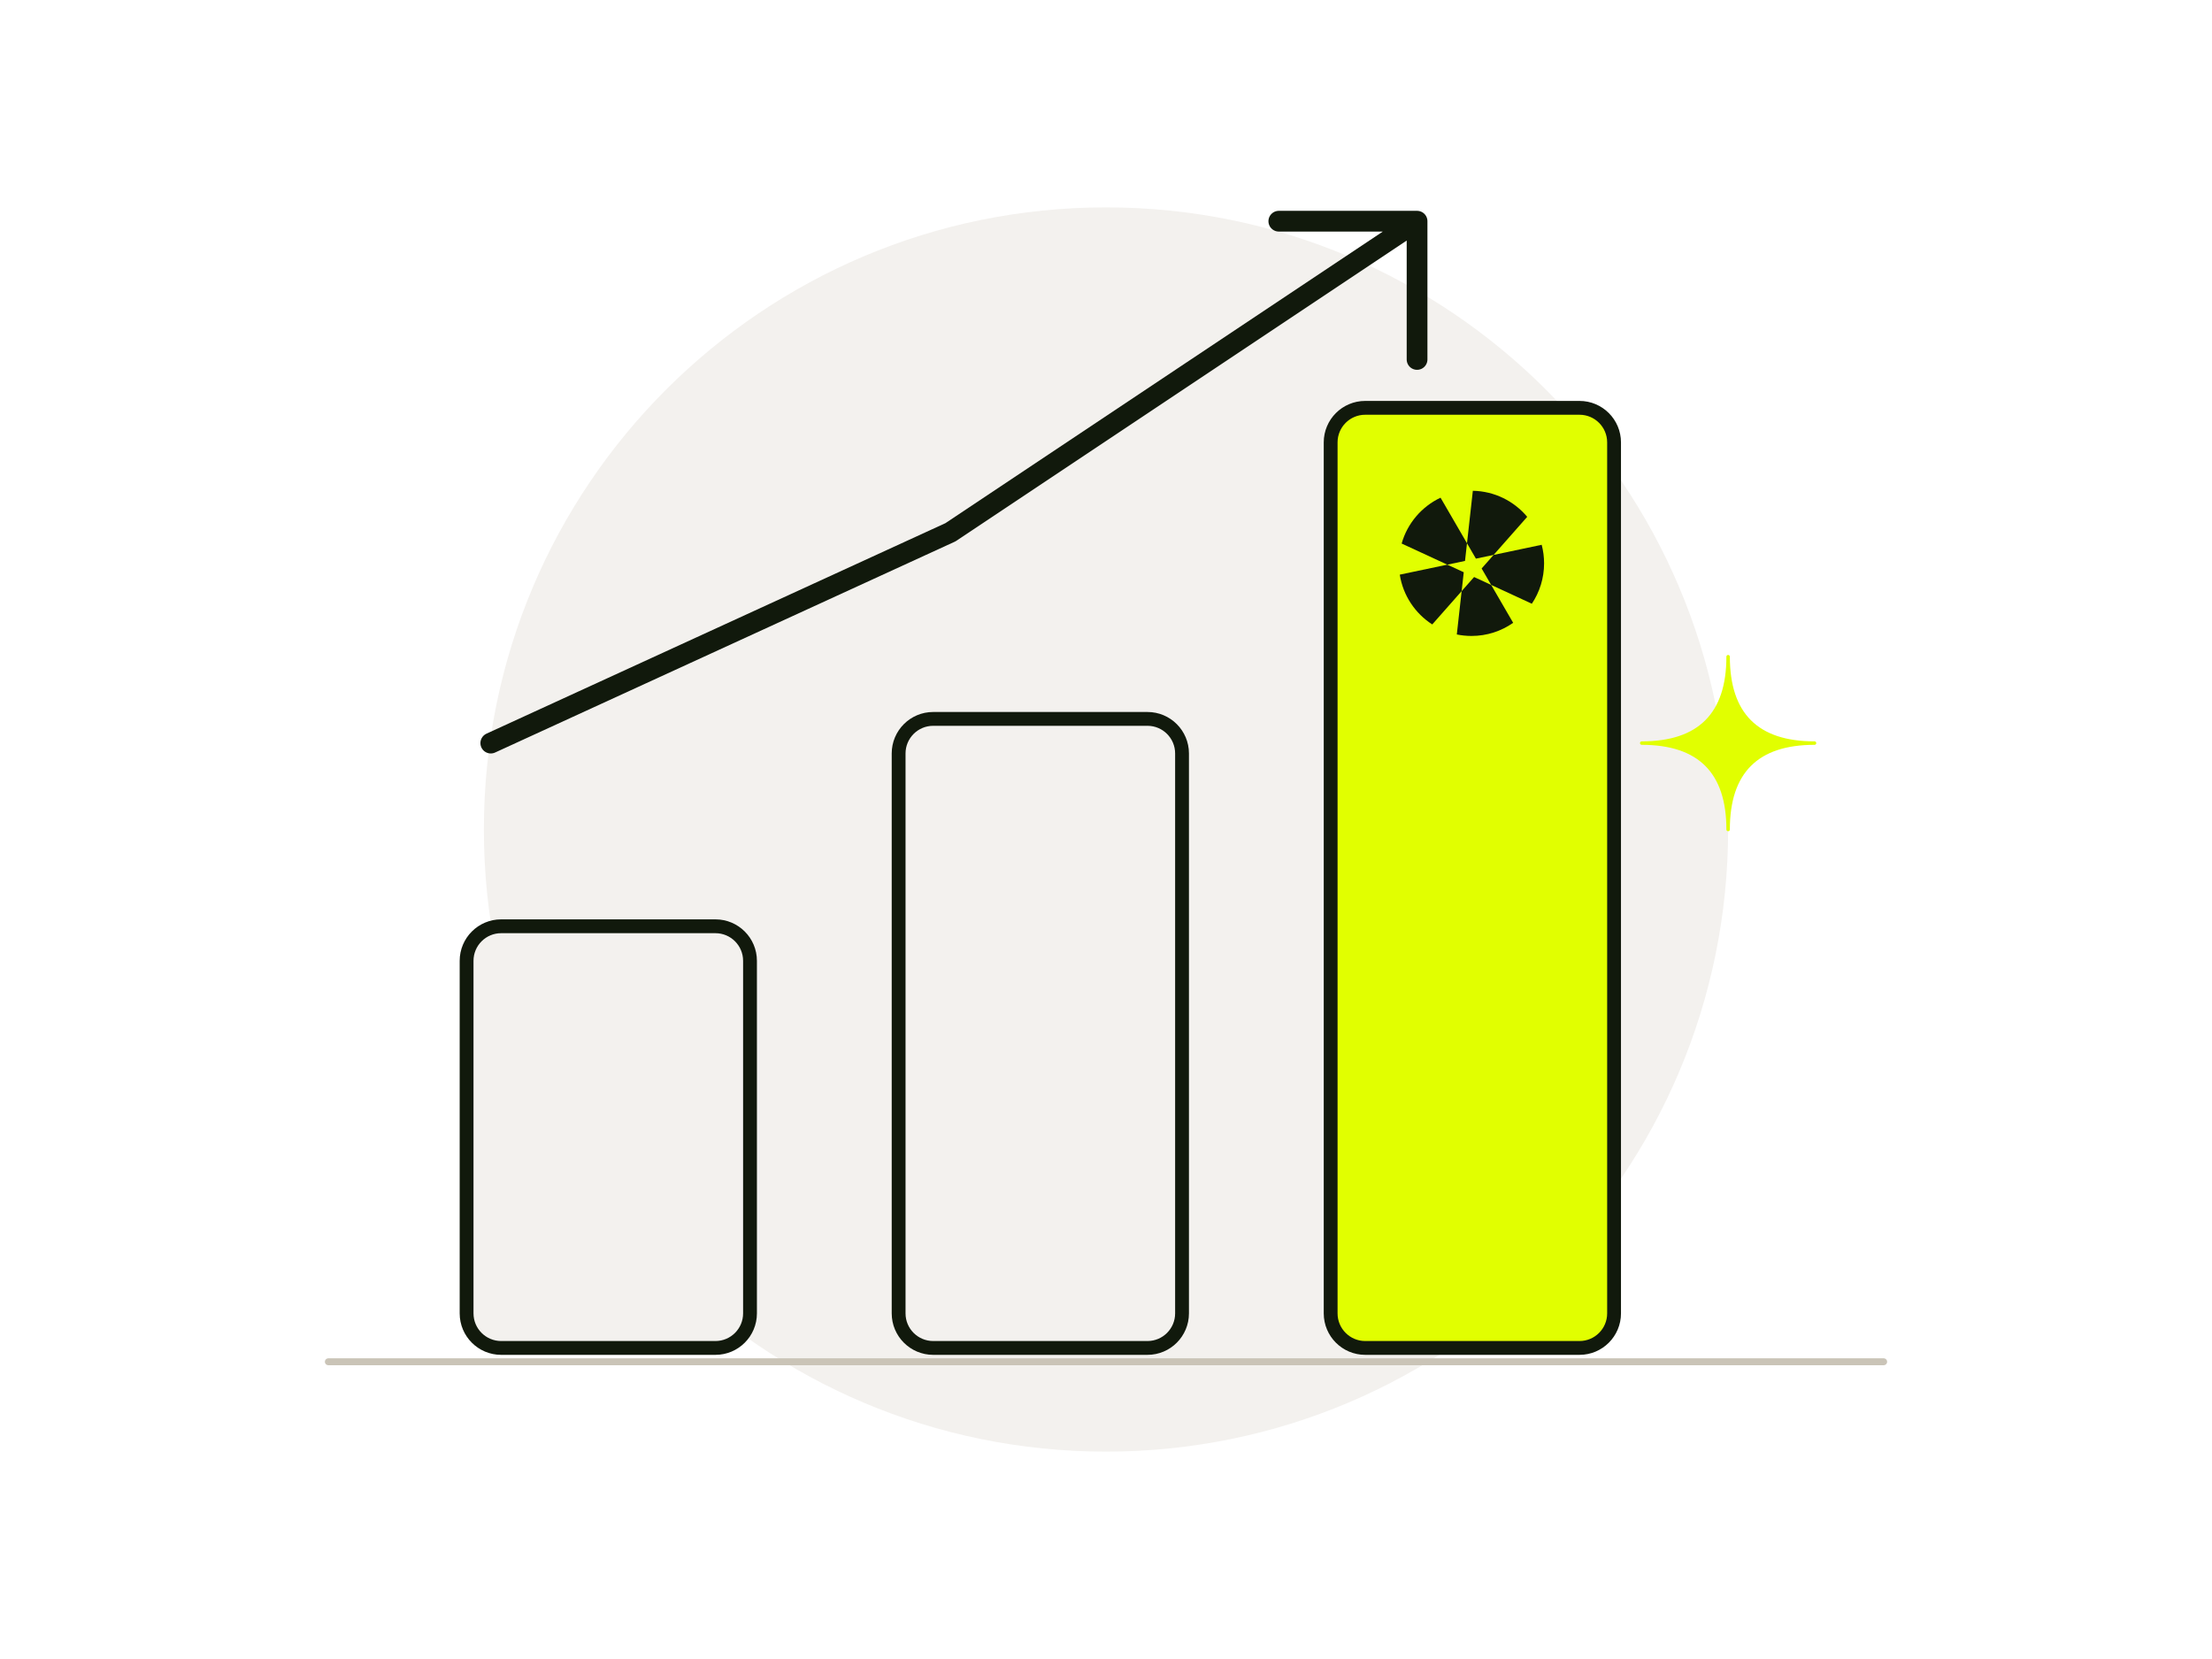
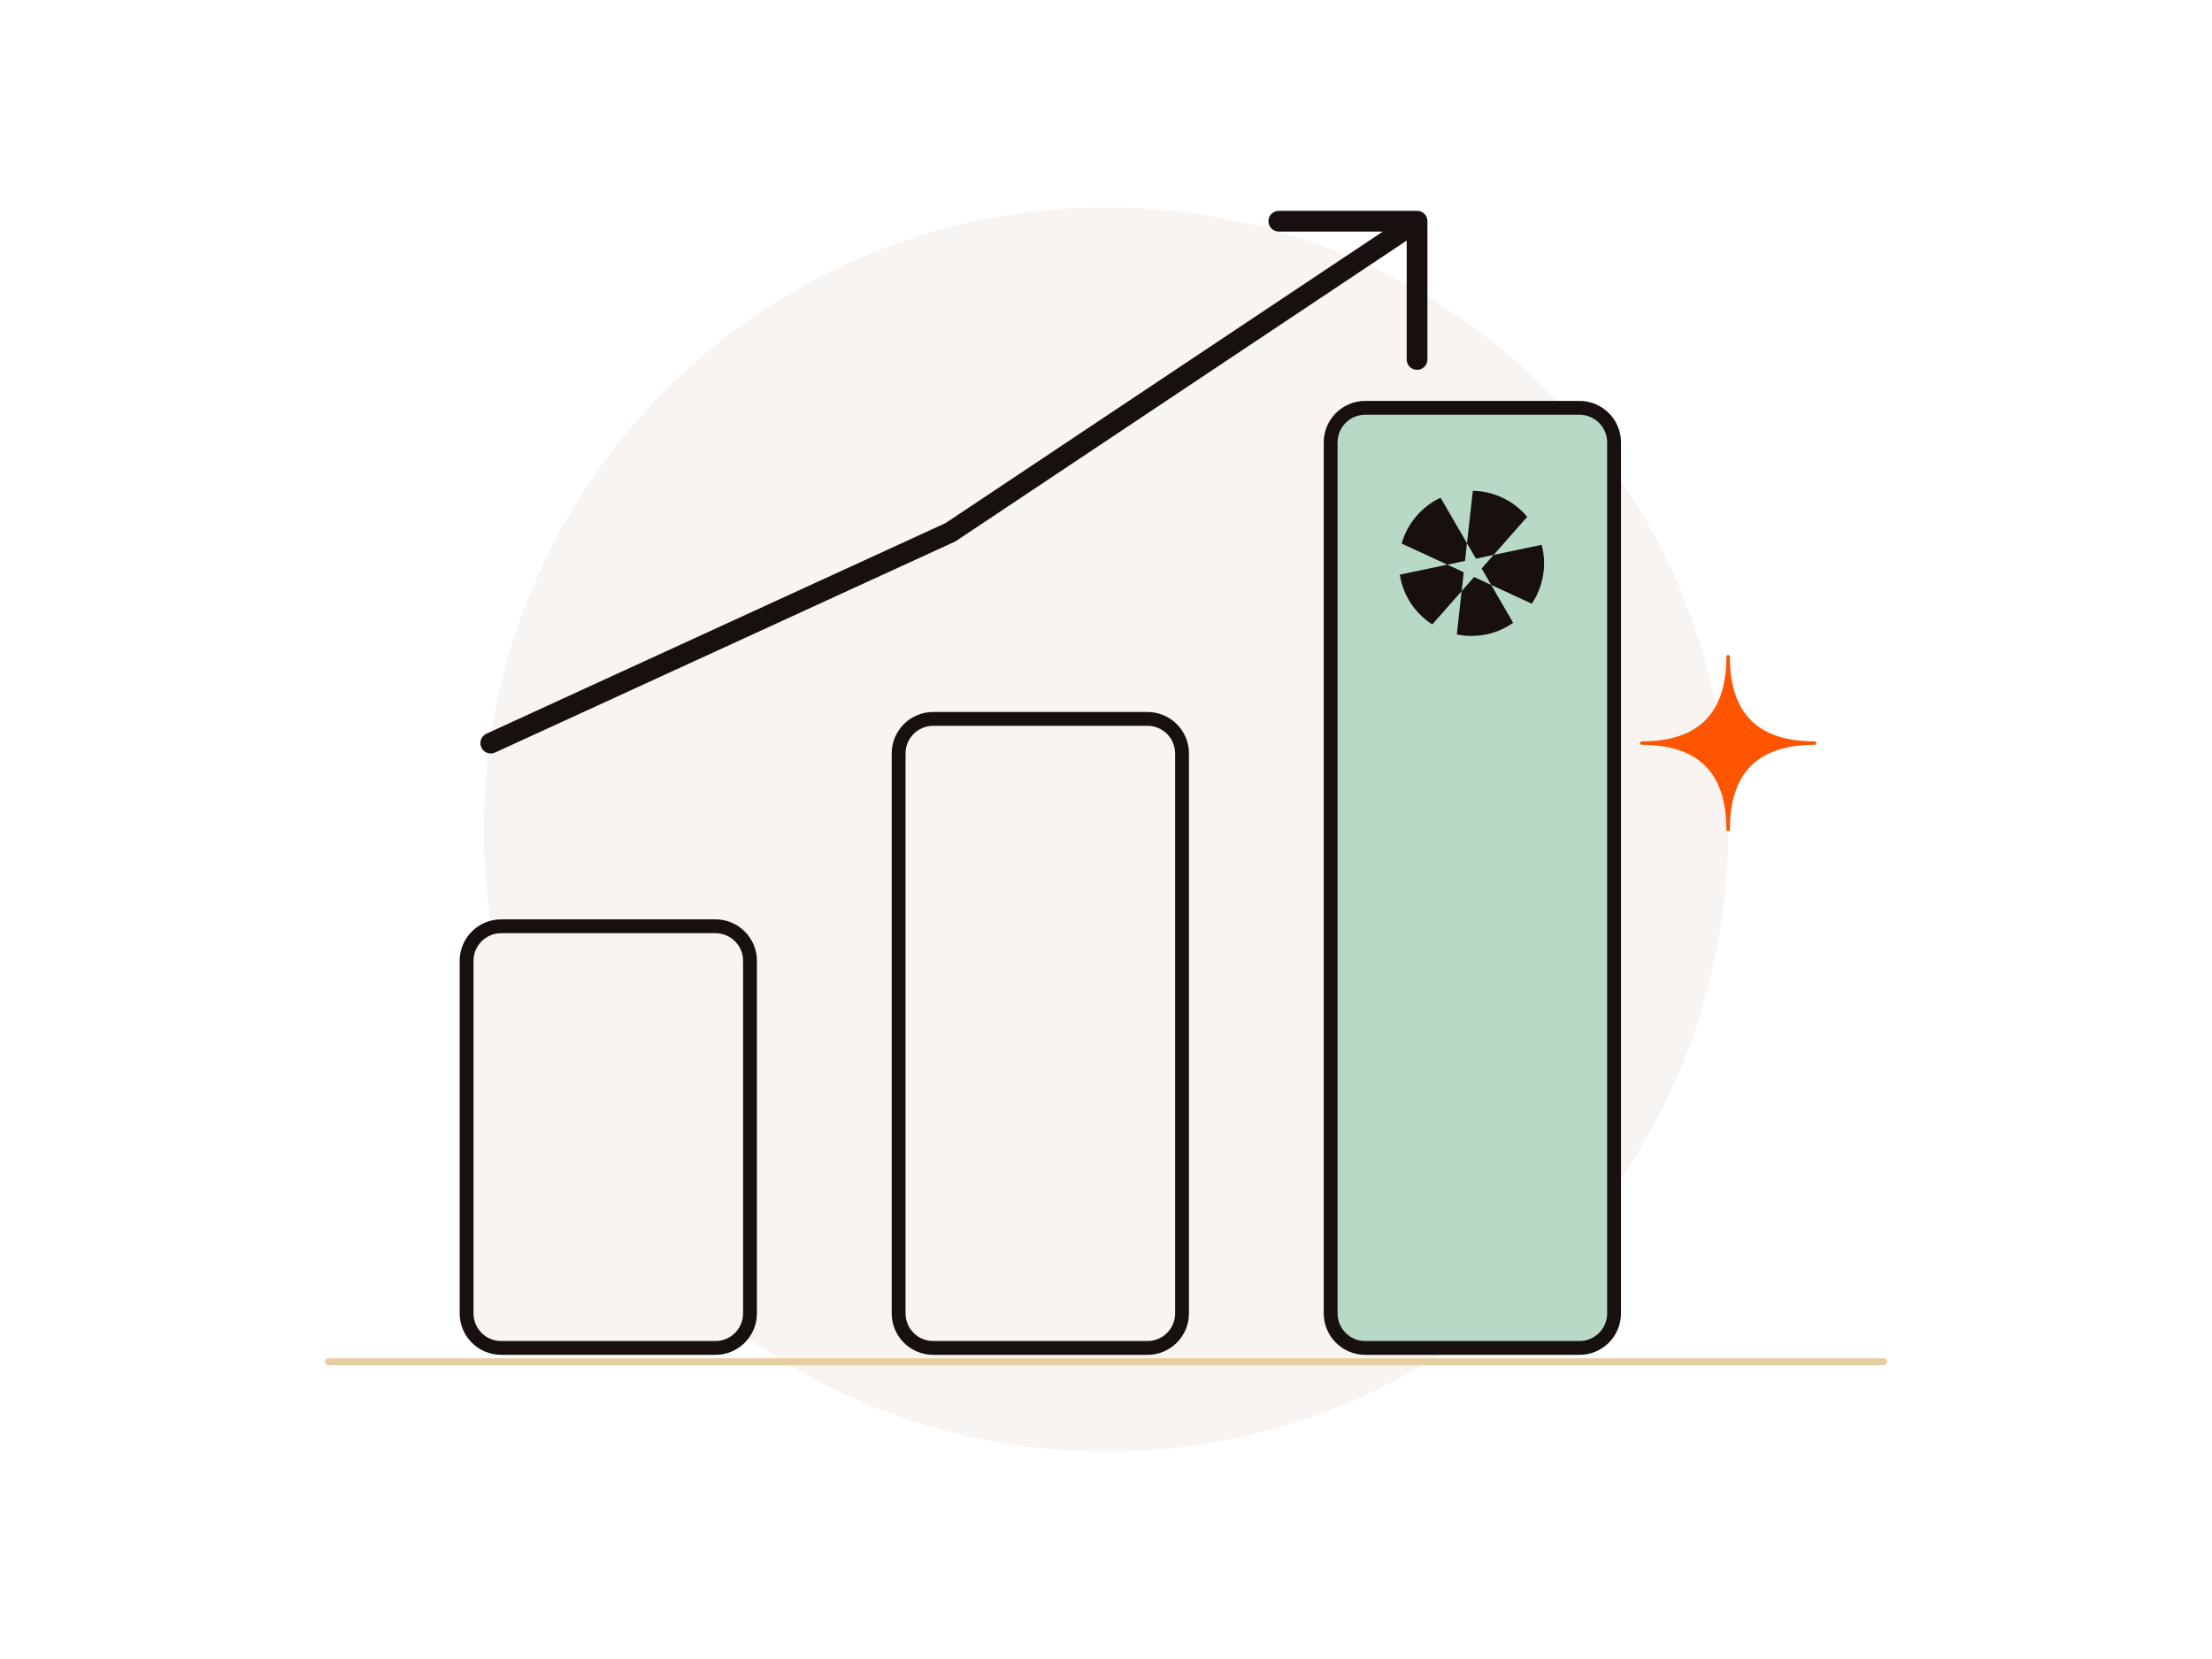
<svg xmlns="http://www.w3.org/2000/svg" width="640" height="480" viewBox="0 0 640 480" role="img">
-   <circle cx="320" cy="240" r="180" fill="#F3F1EE" />
-   <path d="M95 394H545" fill="none" stroke="#CAC4B7" stroke-width="2" stroke-linecap="round" stroke-linejoin="round" />
-   <rect x="135" y="268" width="82" height="122" rx="10" fill="#F3F1EE" stroke="#11190C" stroke-width="4" />
-   <rect x="260" y="208" width="82" height="182" rx="10" fill="#F3F1EE" stroke="#11190C" stroke-width="4" />
-   <rect x="385" y="118" width="82" height="272" rx="10" fill="#E1FF00" stroke="#11190C" stroke-width="4" />
-   <path d="M142 215 275 154 410 64M370 64h40v40" fill="none" stroke="#11190C" stroke-width="6" stroke-linecap="round" stroke-linejoin="round" />
-   <path d="M500 190 Q500 215 525 215 Q500 215 500 240 Q500 215 475 215 Q500 215 500 190" fill="#E1FF00" stroke="#E1FF00" stroke-width="1" stroke-linecap="round" stroke-linejoin="round" />
+   <circle cx="320" cy="240" r="180" fill="#F8F4F1" />
+   <path d="M95 394H545" fill="none" stroke="#E7CDA2" stroke-width="2" stroke-linecap="round" stroke-linejoin="round" />
+   <rect x="135" y="268" width="82" height="122" rx="10" fill="#F8F4F1" stroke="#18100F" stroke-width="4" />
+   <rect x="260" y="208" width="82" height="182" rx="10" fill="#F8F4F1" stroke="#18100F" stroke-width="4" />
+   <rect x="385" y="118" width="82" height="272" rx="10" fill="#B8D9C5" stroke="#18100F" stroke-width="4" />
+   <path d="M142 215 275 154 410 64M370 64h40v40" fill="none" stroke="#18100F" stroke-width="6" stroke-linecap="round" stroke-linejoin="round" />
+   <path d="M500 190 Q500 215 525 215 Q500 215 500 240 Q500 215 475 215 Q500 215 500 190" fill="#FF5500" stroke="#FF5500" stroke-width="1" stroke-linecap="round" stroke-linejoin="round" />
  <g transform="translate(405 142) scale(0.2019231)">
-     <path d="M68.101 105.839L91.656 116.726L88.639 143.794L46.534 191.507C22.093 175.772 4.671 150.08 0 120.162L68.101 105.839Z" fill="#11190C" />
-     <path d="M130.951 134.888L162.455 189.17C145.558 201.035 124.972 208 102.758 208C95.547 208 88.507 207.265 81.709 205.868L88.639 143.794L106.478 123.581L130.951 134.888Z" fill="#11190C" />
-     <path d="M203.331 77.381C205.572 85.874 206.767 94.793 206.767 103.991C206.767 125.396 200.299 145.29 189.214 161.828L130.956 134.891L117.286 111.344L134.458 91.88L203.331 77.381Z" fill="#11190C" />
-     <path d="M104.686 0C135.983 0.569 163.901 14.96 182.597 37.328L134.452 91.881L109.092 97.219L96.299 75.178L104.686 0Z" fill="#11190C" />
-     <path d="M96.299 75.178L93.467 100.5L68.115 105.836L2.676 75.58C10.918 46.49 31.501 22.587 58.41 9.884L96.299 75.178Z" fill="#11190C" />
+     <path d="M68.101 105.839L91.656 116.726L88.639 143.794L46.534 191.507C22.093 175.772 4.671 150.08 0 120.162L68.101 105.839Z" fill="#18100F" />
+     <path d="M130.951 134.888L162.455 189.17C145.558 201.035 124.972 208 102.758 208C95.547 208 88.507 207.265 81.709 205.868L88.639 143.794L106.478 123.581L130.951 134.888Z" fill="#18100F" />
+     <path d="M203.331 77.381C205.572 85.874 206.767 94.793 206.767 103.991C206.767 125.396 200.299 145.29 189.214 161.828L130.956 134.891L117.286 111.344L134.458 91.88L203.331 77.381Z" fill="#18100F" />
+     <path d="M104.686 0C135.983 0.569 163.901 14.96 182.597 37.328L134.452 91.881L109.092 97.219L96.299 75.178L104.686 0Z" fill="#18100F" />
+     <path d="M96.299 75.178L93.467 100.5L68.115 105.836L2.676 75.58C10.918 46.49 31.501 22.587 58.41 9.884L96.299 75.178Z" fill="#18100F" />
  </g>
</svg>
